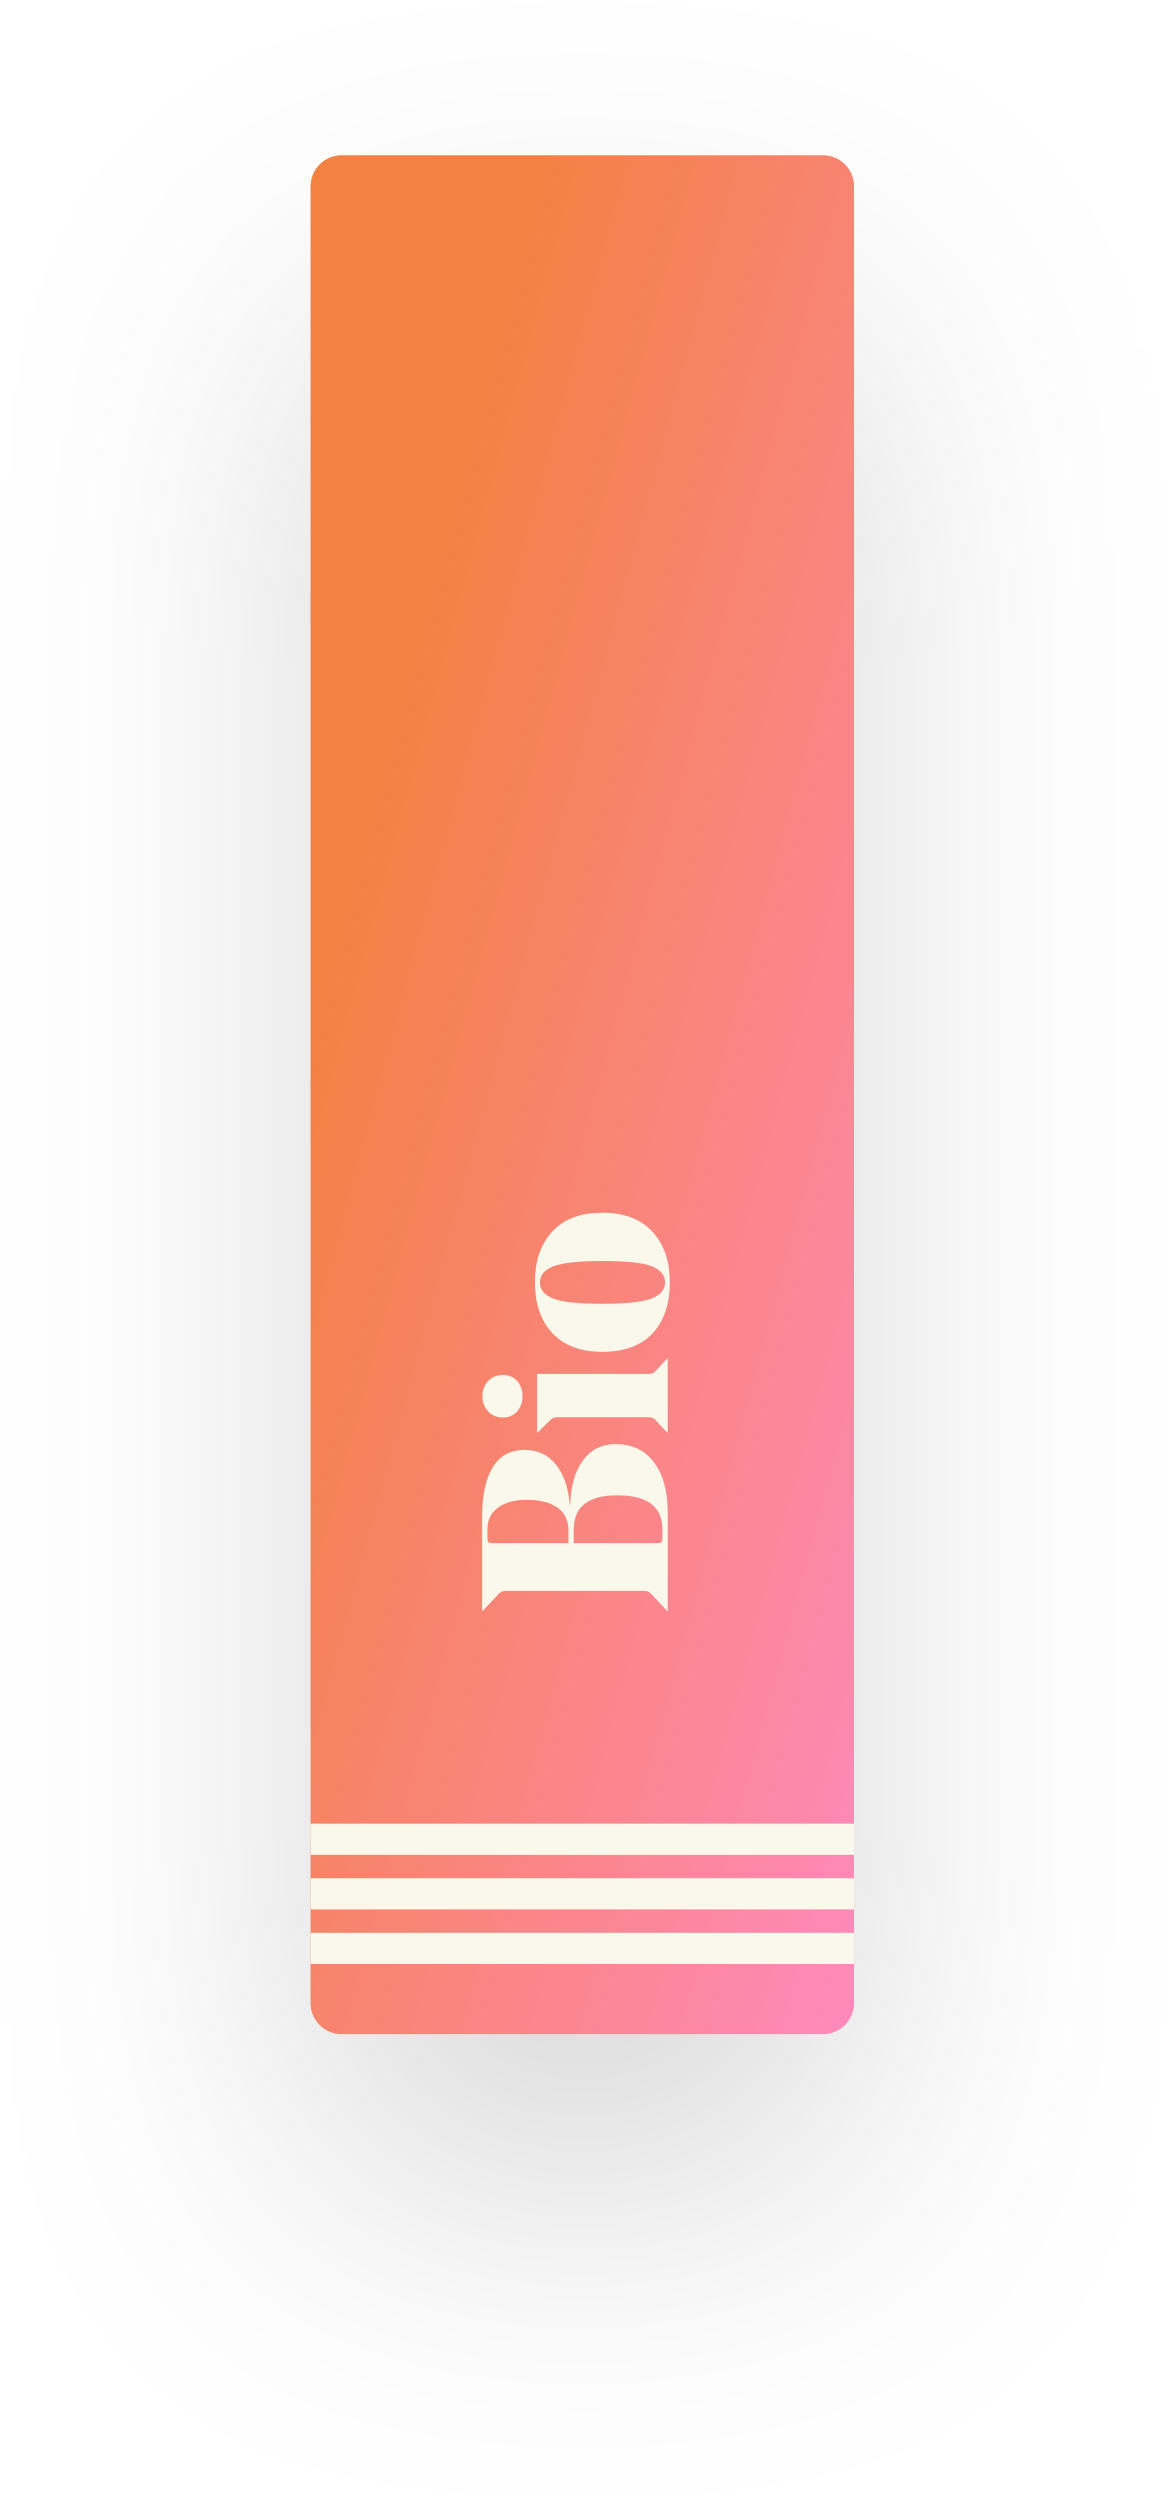
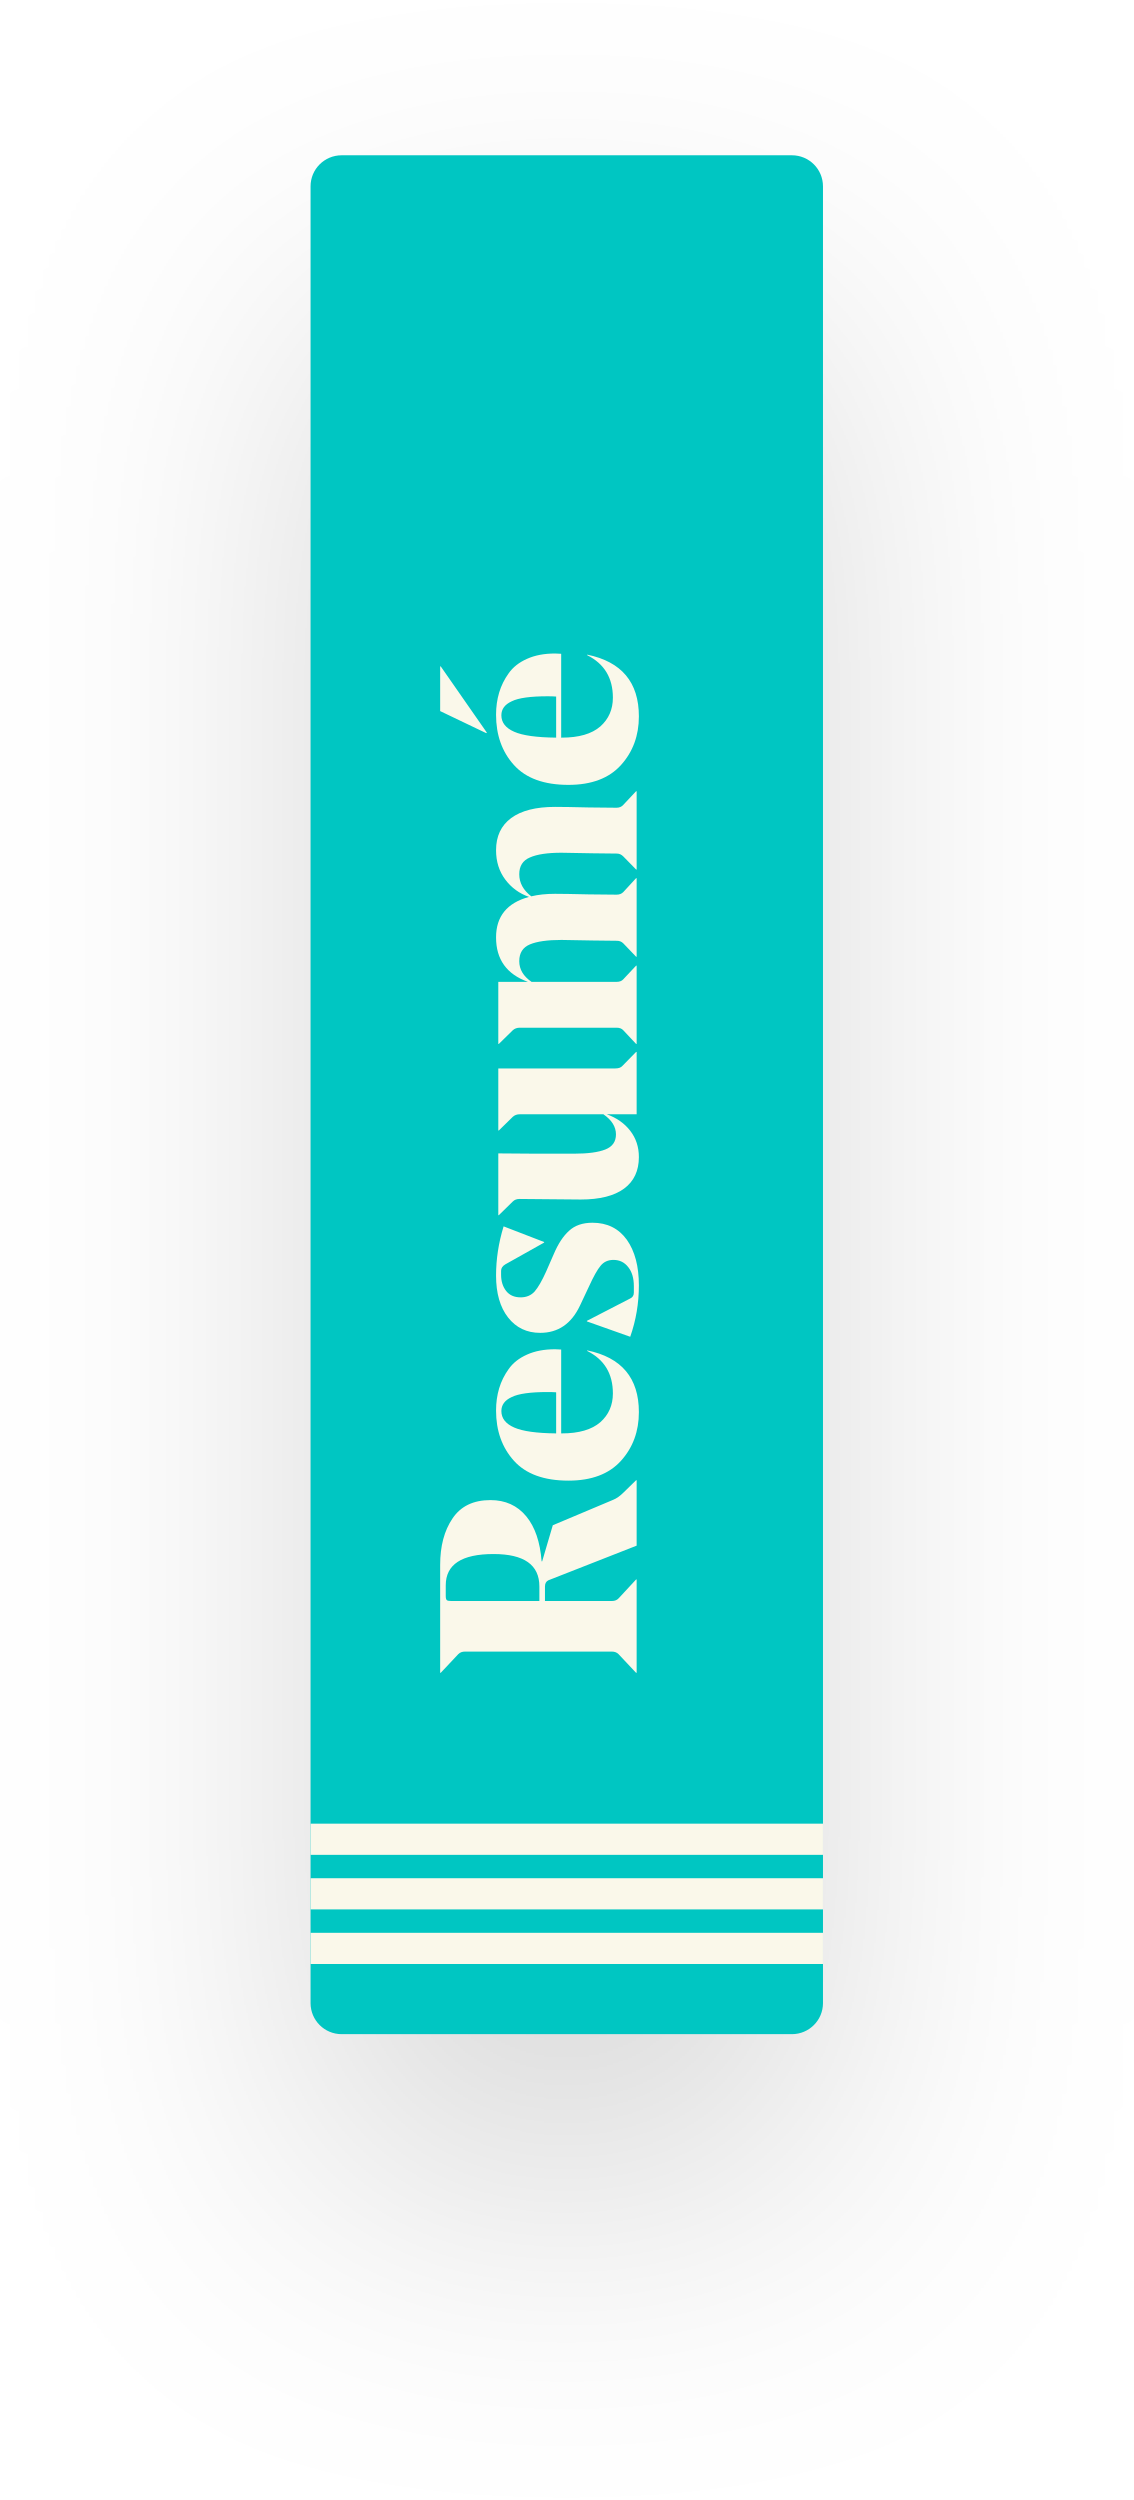
- <svg xmlns="http://www.w3.org/2000/svg" width="75" height="161" viewBox="0 0 75 161" fill="none">
+ <svg xmlns="http://www.w3.org/2000/svg" width="73" height="161" viewBox="0 0 73 161" fill="none">
  <g filter="url(#filter0_d)">
-     <rect x="20" y="10" width="35" height="121" rx="2" fill="url(#paint0_linear)" />
-     <path d="M31.049 103.745V97.659C31.049 96.299 31.276 95.245 31.729 94.497C32.182 93.749 32.868 93.375 33.786 93.375C34.636 93.375 35.31 93.692 35.809 94.327C36.308 94.95 36.602 95.806 36.693 96.894H36.727C36.75 95.727 37.016 94.786 37.526 94.072C38.036 93.358 38.744 93.001 39.651 93.001C40.705 93.001 41.527 93.392 42.116 94.174C42.705 94.956 43 96.021 43 97.37V103.745H42.966L41.895 102.606C41.793 102.504 41.657 102.453 41.487 102.453H32.562C32.392 102.453 32.256 102.504 32.154 102.606L31.083 103.745H31.049ZM36.948 98.543V99.376H42.32C42.479 99.376 42.575 99.353 42.609 99.308C42.643 99.263 42.66 99.149 42.66 98.968V98.492C42.66 97.03 41.691 96.299 39.753 96.299C38.824 96.299 38.127 96.48 37.662 96.843C37.186 97.194 36.948 97.761 36.948 98.543ZM31.729 99.376H36.608V98.56C36.608 97.925 36.376 97.438 35.911 97.098C35.435 96.758 34.772 96.588 33.922 96.588C33.151 96.588 32.539 96.752 32.086 97.081C31.621 97.41 31.389 97.88 31.389 98.492V99.07C31.389 99.195 31.412 99.28 31.457 99.325C31.491 99.359 31.582 99.376 31.729 99.376ZM33.65 89.926C33.65 90.3 33.537 90.623 33.31 90.895C33.072 91.155 32.766 91.286 32.392 91.286C31.995 91.286 31.678 91.155 31.44 90.895C31.191 90.623 31.066 90.3 31.066 89.926C31.066 89.529 31.191 89.2 31.44 88.94C31.678 88.679 31.995 88.549 32.392 88.549C32.766 88.549 33.072 88.679 33.31 88.94C33.537 89.2 33.65 89.529 33.65 89.926ZM34.585 92.255V88.481H41.776C41.957 88.481 42.093 88.43 42.184 88.328L42.966 87.495H43V92.255H42.966L42.184 91.422C42.093 91.32 41.957 91.269 41.776 91.269H35.894C35.724 91.269 35.582 91.32 35.469 91.422L34.619 92.255H34.585ZM35.639 81.55C35.061 81.776 34.772 82.122 34.772 82.587C34.772 83.051 35.055 83.397 35.622 83.624C36.177 83.85 37.231 83.964 38.784 83.964C40.325 83.964 41.385 83.85 41.963 83.624C42.541 83.397 42.83 83.051 42.83 82.587C42.83 82.122 42.547 81.776 41.98 81.55C41.413 81.323 40.354 81.21 38.801 81.21C37.26 81.21 36.206 81.323 35.639 81.55ZM43.136 82.587C43.136 83.969 42.768 85.063 42.031 85.868C41.283 86.661 40.201 87.058 38.784 87.058C37.39 87.058 36.319 86.655 35.571 85.851C34.823 85.046 34.449 83.958 34.449 82.587C34.449 81.204 34.823 80.11 35.571 79.306C36.308 78.501 37.384 78.099 38.801 78.099C40.195 78.099 41.266 78.507 42.014 79.323C42.762 80.127 43.136 81.215 43.136 82.587Z" fill="#FAF8EA" />
-     <rect x="20" y="117.444" width="35" height="2.008" fill="#FAF8EA" />
-     <rect x="20" y="120.958" width="35" height="2.008" fill="#FAF8EA" />
-     <rect x="20" y="124.473" width="35" height="2.008" fill="#FAF8EA" />
+     <rect x="20" y="10" width="33" height="121" rx="2" fill="#00C6C2" />
+     <path d="M35.096 102.168V103.104H39.416C39.596 103.104 39.74 103.044 39.848 102.924L40.964 101.718H41V107.73H40.964L39.83 106.524C39.722 106.416 39.578 106.362 39.398 106.362H29.948C29.768 106.362 29.624 106.416 29.516 106.524L28.382 107.73H28.346V100.782C28.346 99.57 28.61 98.574 29.138 97.794C29.666 97.002 30.482 96.606 31.586 96.606C32.546 96.606 33.314 96.954 33.89 97.65C34.454 98.334 34.784 99.3 34.88 100.548H34.916L35.6 98.226L39.488 96.588C39.704 96.504 39.932 96.342 40.172 96.102L40.964 95.328H41V99.54L35.312 101.772C35.168 101.844 35.096 101.976 35.096 102.168ZM29.048 103.104H34.736V102.168C34.736 100.776 33.752 100.08 31.784 100.08C29.732 100.08 28.706 100.752 28.706 102.096V102.78C28.706 102.924 28.73 103.014 28.778 103.05C28.814 103.086 28.904 103.104 29.048 103.104ZM36.14 86.91V92.311H36.176C37.28 92.311 38.108 92.07 38.66 91.591C39.2 91.111 39.47 90.493 39.47 89.737C39.47 88.465 38.918 87.552 37.814 87.001V86.965C40.034 87.421 41.144 88.746 41.144 90.942C41.144 92.178 40.76 93.222 39.992 94.075C39.224 94.927 38.096 95.353 36.608 95.353C35.036 95.353 33.866 94.927 33.098 94.075C32.33 93.222 31.946 92.142 31.946 90.835C31.946 90.331 32.012 89.856 32.144 89.412C32.276 88.969 32.48 88.555 32.756 88.171C33.032 87.775 33.428 87.463 33.944 87.234C34.448 87.007 35.048 86.892 35.744 86.892C35.864 86.892 35.996 86.898 36.14 86.91ZM32.288 90.871C32.288 91.338 32.564 91.692 33.116 91.933C33.656 92.172 34.556 92.299 35.816 92.311V89.665C35.66 89.653 35.48 89.647 35.276 89.647C34.16 89.647 33.386 89.754 32.954 89.971C32.51 90.174 32.288 90.475 32.288 90.871ZM39.506 81.138C39.158 81.138 38.882 81.264 38.678 81.516C38.474 81.756 38.222 82.206 37.922 82.866L37.346 84.09C36.794 85.254 35.942 85.836 34.79 85.836C33.926 85.836 33.236 85.506 32.72 84.846C32.204 84.186 31.946 83.286 31.946 82.146C31.946 81.09 32.108 80.034 32.432 78.978L35.042 79.986V80.022L32.54 81.426C32.36 81.534 32.27 81.672 32.27 81.84V82.092C32.27 82.512 32.378 82.86 32.594 83.136C32.81 83.412 33.122 83.55 33.53 83.55C33.902 83.55 34.202 83.424 34.43 83.172C34.658 82.908 34.904 82.482 35.168 81.894L35.672 80.742C35.948 80.094 36.272 79.602 36.644 79.266C37.016 78.918 37.52 78.744 38.156 78.744C39.104 78.744 39.842 79.11 40.37 79.842C40.886 80.574 41.144 81.552 41.144 82.776C41.144 83.928 40.958 85.032 40.586 86.088L37.796 85.098V85.062L40.586 83.622C40.742 83.55 40.82 83.424 40.82 83.244V82.83C40.82 82.314 40.7 81.906 40.46 81.606C40.22 81.294 39.902 81.138 39.506 81.138ZM32.09 68.807H39.632C39.836 68.807 39.986 68.753 40.082 68.645L40.964 67.745H41V71.759H39.074C39.71 71.987 40.214 72.341 40.586 72.821C40.958 73.301 41.144 73.865 41.144 74.513C41.144 75.401 40.826 76.079 40.19 76.547C39.554 77.015 38.624 77.249 37.4 77.249C36.716 77.249 35.402 77.237 33.458 77.213C33.278 77.213 33.134 77.267 33.026 77.375L32.126 78.257H32.09V74.279L34.466 74.297C36.05 74.297 36.89 74.297 36.986 74.297C37.862 74.297 38.528 74.207 38.984 74.027C39.44 73.847 39.668 73.523 39.668 73.055C39.668 72.563 39.398 72.131 38.858 71.759H33.476C33.296 71.759 33.146 71.813 33.026 71.921L32.126 72.803H32.09V68.807ZM35.744 51.964C36.212 51.964 36.938 51.976 37.922 52C38.906 52.012 39.5 52.018 39.704 52.018C39.884 52.018 40.028 51.958 40.136 51.838L40.964 50.956H41V55.996H40.964L40.136 55.15C40.016 55.03 39.878 54.97 39.722 54.97C39.674 54.97 39.152 54.964 38.156 54.952C37.16 54.928 36.494 54.916 36.158 54.916C35.258 54.916 34.58 55.018 34.124 55.222C33.668 55.414 33.44 55.774 33.44 56.302C33.44 56.854 33.698 57.328 34.214 57.724C34.658 57.616 35.168 57.562 35.744 57.562C36.176 57.562 36.896 57.574 37.904 57.598C38.9 57.61 39.5 57.616 39.704 57.616C39.884 57.616 40.028 57.562 40.136 57.454L40.964 56.554H41V61.612H40.964L40.136 60.748C40.028 60.64 39.89 60.586 39.722 60.586C39.686 60.586 39.17 60.58 38.174 60.568C37.166 60.544 36.494 60.532 36.158 60.532C35.258 60.532 34.58 60.628 34.124 60.82C33.668 61.012 33.44 61.372 33.44 61.9C33.44 62.428 33.704 62.872 34.232 63.232H39.704C39.896 63.232 40.04 63.178 40.136 63.07L40.964 62.188H41V67.228H40.964L40.136 66.346C40.04 66.238 39.896 66.184 39.704 66.184H33.476C33.296 66.184 33.146 66.238 33.026 66.346L32.126 67.228H32.09V63.232H33.998C32.63 62.74 31.946 61.786 31.946 60.37C31.946 59.014 32.654 58.144 34.07 57.76C33.446 57.544 32.936 57.172 32.54 56.644C32.144 56.116 31.946 55.486 31.946 54.754C31.946 53.854 32.27 53.164 32.918 52.684C33.566 52.204 34.508 51.964 35.744 51.964ZM28.346 45.794V42.914H28.382L31.352 47.18L31.316 47.216L28.346 45.794ZM36.14 42.104V47.504H36.176C37.28 47.504 38.108 47.264 38.66 46.784C39.2 46.304 39.47 45.686 39.47 44.93C39.47 43.658 38.918 42.746 37.814 42.194V42.158C40.034 42.614 41.144 43.94 41.144 46.136C41.144 47.372 40.76 48.416 39.992 49.268C39.224 50.12 38.096 50.546 36.608 50.546C35.036 50.546 33.866 50.12 33.098 49.268C32.33 48.416 31.946 47.336 31.946 46.028C31.946 45.524 32.012 45.05 32.144 44.606C32.276 44.162 32.48 43.748 32.756 43.364C33.032 42.968 33.428 42.656 33.944 42.428C34.448 42.2 35.048 42.086 35.744 42.086C35.864 42.086 35.996 42.092 36.14 42.104ZM32.288 46.064C32.288 46.532 32.564 46.886 33.116 47.126C33.656 47.366 34.556 47.492 35.816 47.504V44.858C35.66 44.846 35.48 44.84 35.276 44.84C34.16 44.84 33.386 44.948 32.954 45.164C32.51 45.368 32.288 45.668 32.288 46.064Z" fill="#FAF8EA" />
+     <rect x="20" y="117.444" width="33" height="2.008" fill="#FAF8EA" />
+     <rect x="20" y="120.958" width="33" height="2.008" fill="#FAF8EA" />
+     <rect x="20" y="124.473" width="33" height="2.008" fill="#FAF8EA" />
  </g>
  <defs>
-     <filter id="filter0_d" x="0" y="0" width="75" height="161" filterUnits="userSpaceOnUse" color-interpolation-filters="sRGB">
+     <filter id="filter0_d" x="0" y="0" width="73" height="161" filterUnits="userSpaceOnUse" color-interpolation-filters="sRGB">
      <feFlood flood-opacity="0" result="BackgroundImageFix" />
      <feColorMatrix in="SourceAlpha" type="matrix" values="0 0 0 0 0 0 0 0 0 0 0 0 0 0 0 0 0 0 127 0" />
      <feOffset dy="10" />
      <feGaussianBlur stdDeviation="10" />
      <feColorMatrix type="matrix" values="0 0 0 0 0 0 0 0 0 0 0 0 0 0 0 0 0 0 0.15 0" />
      <feBlend mode="normal" in2="BackgroundImageFix" result="effect1_dropShadow" />
      <feBlend mode="normal" in="SourceGraphic" in2="effect1_dropShadow" result="shape" />
    </filter>
-     <linearGradient id="paint0_linear" x1="34" y1="10" x2="83.94" y2="23.437" gradientUnits="userSpaceOnUse">
-       <stop stop-color="#F38141" />
-       <stop offset="0.973" stop-color="#FF89B9" />
-     </linearGradient>
  </defs>
</svg>
